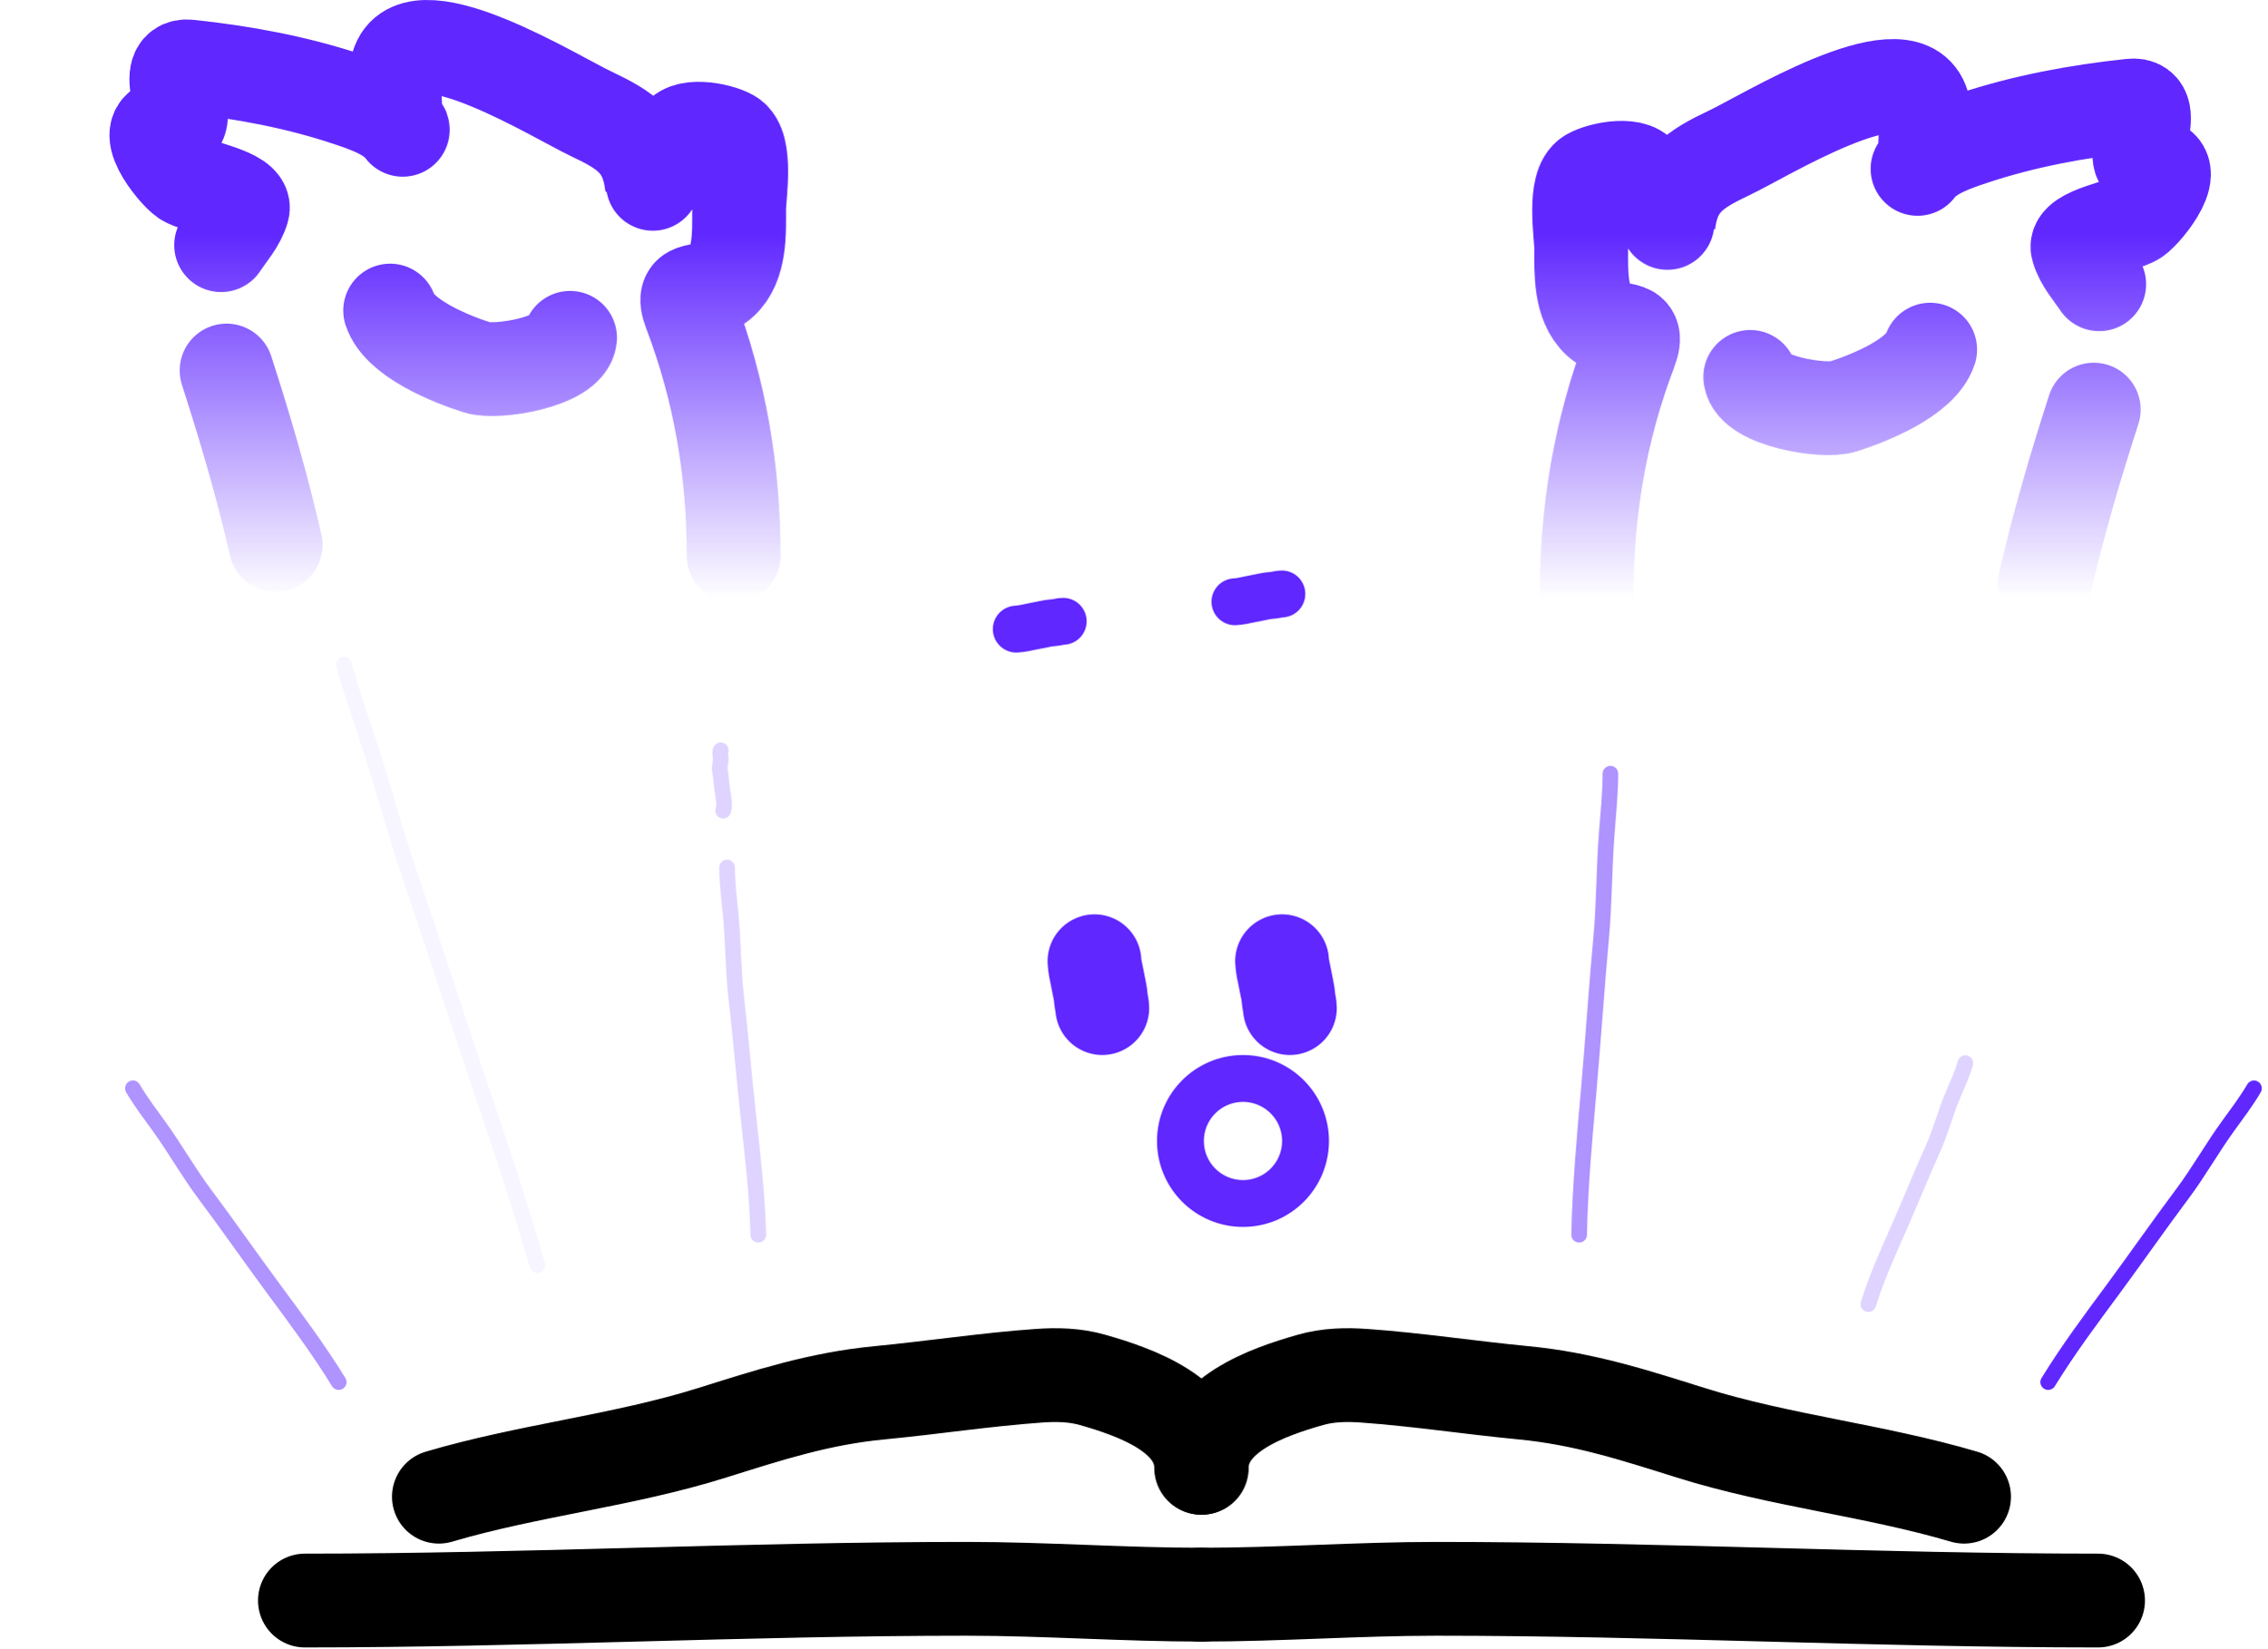
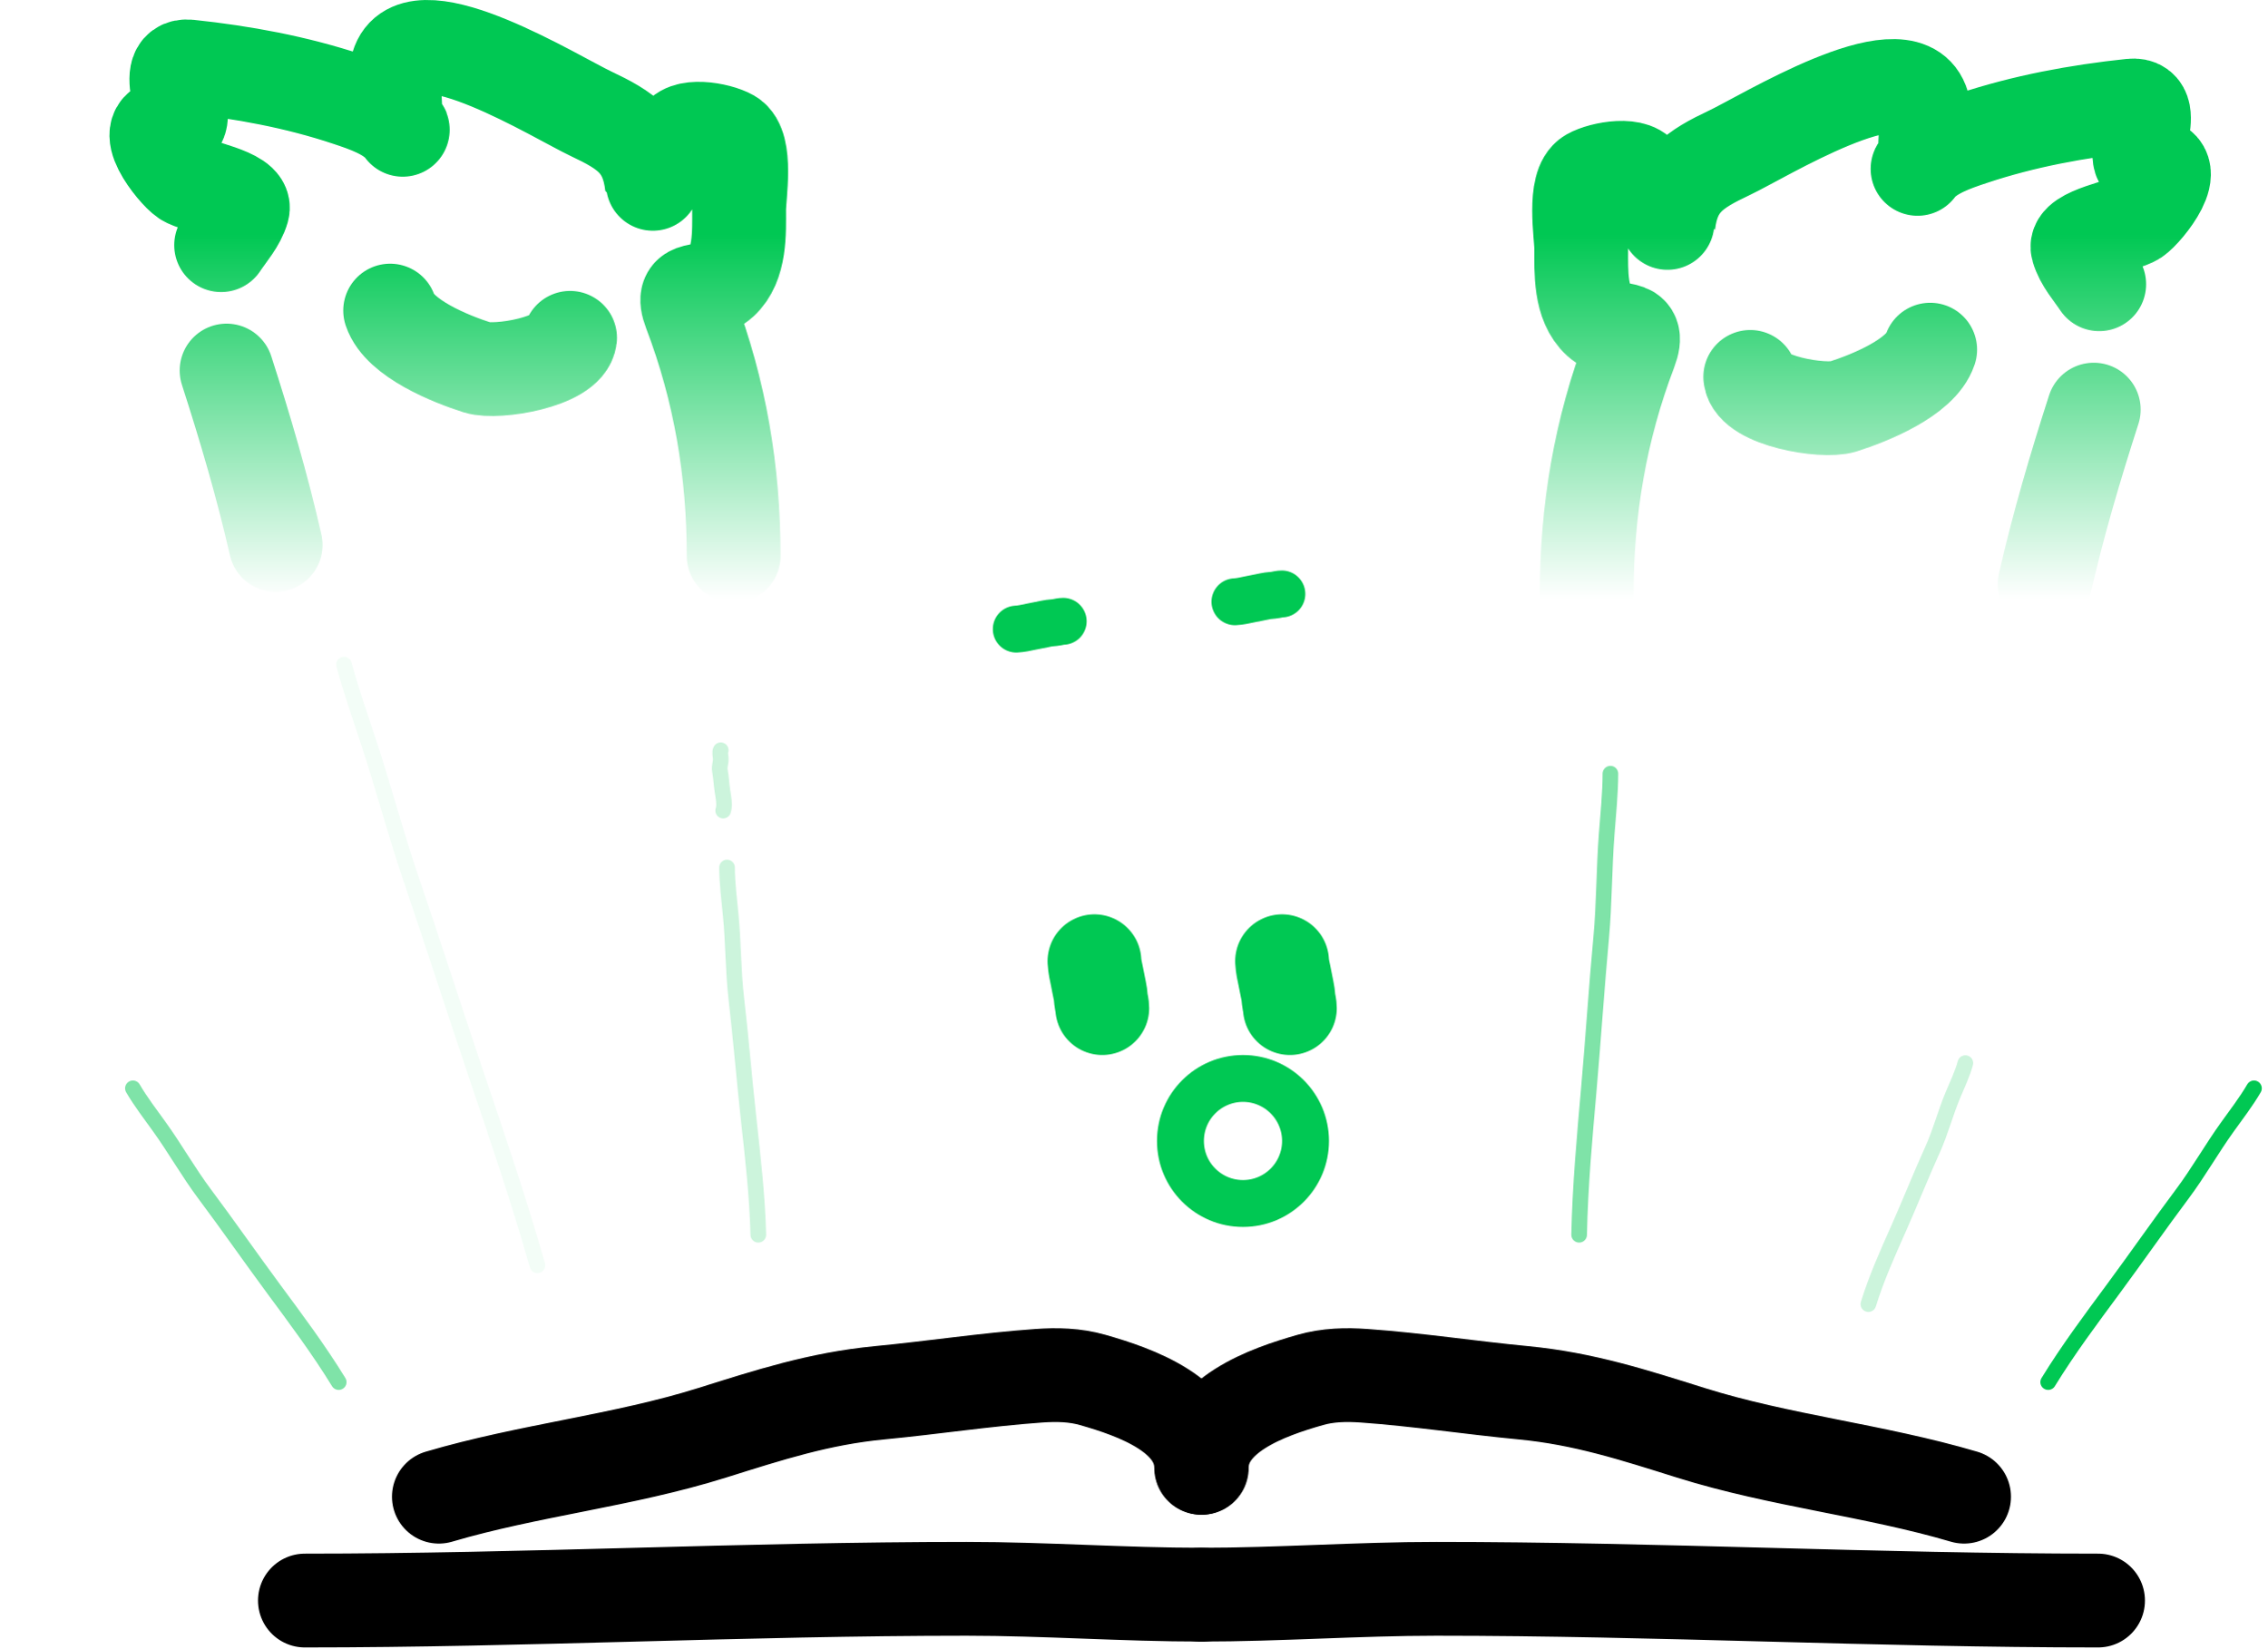
<svg xmlns="http://www.w3.org/2000/svg" width="290" height="211" viewBox="0 0 290 211" fill="none">
  <path d="M56.139 191.518C67.61 188.129 79.706 186.914 91.064 183.351C98.313 181.077 104.774 178.963 112.529 178.221C119.271 177.575 126.106 176.527 132.844 176.046C135.218 175.876 137.504 175.929 139.78 176.579C145.185 178.123 153.651 181.046 153.651 187.824" stroke="black" stroke-width="12" stroke-linecap="round" />
  <path d="M39 204.805C67.201 204.805 95.406 203.304 123.641 203.304C133.65 203.304 143.757 204.054 153.828 204.054" stroke="black" stroke-width="12" stroke-linecap="round" />
  <path d="M251.24 191.518C239.769 188.129 227.673 186.914 216.315 183.351C209.066 181.077 202.606 178.963 194.851 178.221C188.108 177.575 181.273 176.527 174.535 176.046C172.162 175.876 169.875 175.929 167.599 176.579C162.194 178.123 153.728 181.046 153.728 187.824" stroke="black" stroke-width="12" stroke-linecap="round" />
  <path d="M268.379 204.805C240.178 204.805 211.973 203.304 183.738 203.304C173.73 203.304 163.622 204.054 153.551 204.054" stroke="black" stroke-width="12" stroke-linecap="round" />
-   <path d="M164 122.998C164.033 123.641 164.18 124.286 164.311 124.893C164.452 125.546 164.559 126.218 164.705 126.864C164.806 127.305 164.798 127.772 164.882 128.212C164.927 128.451 165 128.75 165 128.998" stroke="#6028FF" stroke-width="12" stroke-linecap="round" />
-   <path d="M202.965 76.124C202.965 65.326 204.695 55 208.545 44.894C210.006 41.057 206.614 43.005 204.515 41.096C202.071 38.875 202.268 34.725 202.268 31.797C202.268 30.063 201.192 23.654 203.352 22.42C204.896 21.538 209.474 20.682 210.095 22.73C210.515 24.116 213.417 28.778 213.427 28.697C214.058 23.331 216.788 21.649 221.215 19.552C225.598 17.477 243.323 6.489 245.859 13.082C246.625 15.073 246.256 17.768 246.208 19.863C246.193 20.504 244.932 22.08 245.316 21.567C246.862 19.506 250.009 18.466 252.33 17.693C258.898 15.503 265.757 14.237 272.634 13.508C276.633 13.084 271.562 21.205 274.803 21.025C279.566 20.76 274.544 27.023 273.137 27.961C271.786 28.861 265.234 29.902 265.775 31.797C266.261 33.496 267.562 34.922 268.526 36.369" stroke="#6028FF" stroke-width="12" stroke-linecap="round" />
-   <path d="M267.829 52.411C265.45 59.785 263.268 67.178 261.552 74.729" stroke="#6028FF" stroke-width="12" stroke-linecap="round" />
-   <path d="M223.889 48.226C224.231 51.303 233.26 52.814 235.746 52.023C239.132 50.946 245.715 48.307 246.905 44.739" stroke="#6028FF" stroke-width="12" stroke-linecap="round" />
-   <path d="M93.846 71.124C93.846 60.326 92.116 50 88.266 39.894C86.805 36.057 90.197 38.005 92.296 36.096C94.74 33.875 94.543 29.725 94.543 26.797C94.543 25.063 95.619 18.654 93.459 17.42C91.915 16.538 87.337 15.682 86.716 17.73C86.296 19.116 83.394 23.778 83.384 23.697C82.753 18.331 80.023 16.649 75.596 14.553C71.213 12.476 53.488 1.489 50.952 8.082C50.186 10.073 50.555 12.768 50.603 14.863C50.618 15.504 51.879 17.08 51.495 16.567C49.949 14.506 46.802 13.466 44.481 12.693C37.913 10.503 31.053 9.237 24.177 8.508C20.178 8.084 25.249 16.205 22.008 16.025C17.245 15.76 22.267 22.023 23.674 22.961C25.025 23.861 31.577 24.902 31.036 26.797C30.55 28.496 29.249 29.922 28.285 31.369" stroke="#6028FF" stroke-width="12" stroke-linecap="round" />
-   <path d="M28.982 47.411C31.361 54.785 33.543 62.178 35.259 69.729" stroke="#6028FF" stroke-width="12" stroke-linecap="round" />
-   <path d="M72.922 43.226C72.581 46.303 63.551 47.814 61.066 47.023C57.679 45.946 51.096 43.307 49.906 39.739" stroke="#6028FF" stroke-width="12" stroke-linecap="round" />
+   <path d="M164 122.998C164.033 123.641 164.18 124.286 164.311 124.893C164.452 125.546 164.559 126.218 164.705 126.864C164.806 127.305 164.798 127.772 164.882 128.212C164.927 128.451 165 128.75 165 128.998" stroke="#00C853" stroke-width="12" stroke-linecap="round" />
+   <path d="M202.965 76.124C202.965 65.326 204.695 55 208.545 44.894C210.006 41.057 206.614 43.005 204.515 41.096C202.071 38.875 202.268 34.725 202.268 31.797C202.268 30.063 201.192 23.654 203.352 22.42C204.896 21.538 209.474 20.682 210.095 22.73C210.515 24.116 213.417 28.778 213.427 28.697C214.058 23.331 216.788 21.649 221.215 19.552C225.598 17.477 243.323 6.489 245.859 13.082C246.625 15.073 246.256 17.768 246.208 19.863C246.193 20.504 244.932 22.08 245.316 21.567C246.862 19.506 250.009 18.466 252.33 17.693C258.898 15.503 265.757 14.237 272.634 13.508C276.633 13.084 271.562 21.205 274.803 21.025C279.566 20.76 274.544 27.023 273.137 27.961C271.786 28.861 265.234 29.902 265.775 31.797C266.261 33.496 267.562 34.922 268.526 36.369" stroke="#00C853" stroke-width="12" stroke-linecap="round" />
+   <path d="M267.829 52.411C265.45 59.785 263.268 67.178 261.552 74.729" stroke="#00C853" stroke-width="12" stroke-linecap="round" />
+   <path d="M223.889 48.226C224.231 51.303 233.26 52.814 235.746 52.023C239.132 50.946 245.715 48.307 246.905 44.739" stroke="#00C853" stroke-width="12" stroke-linecap="round" />
+   <path d="M93.846 71.124C93.846 60.326 92.116 50 88.266 39.894C86.805 36.057 90.197 38.005 92.296 36.096C94.74 33.875 94.543 29.725 94.543 26.797C94.543 25.063 95.619 18.654 93.459 17.42C91.915 16.538 87.337 15.682 86.716 17.73C86.296 19.116 83.394 23.778 83.384 23.697C82.753 18.331 80.023 16.649 75.596 14.553C71.213 12.476 53.488 1.489 50.952 8.082C50.186 10.073 50.555 12.768 50.603 14.863C50.618 15.504 51.879 17.08 51.495 16.567C49.949 14.506 46.802 13.466 44.481 12.693C37.913 10.503 31.053 9.237 24.177 8.508C20.178 8.084 25.249 16.205 22.008 16.025C17.245 15.76 22.267 22.023 23.674 22.961C25.025 23.861 31.577 24.902 31.036 26.797C30.55 28.496 29.249 29.922 28.285 31.369" stroke="#00C853" stroke-width="12" stroke-linecap="round" />
+   <path d="M28.982 47.411C31.361 54.785 33.543 62.178 35.259 69.729" stroke="#00C853" stroke-width="12" stroke-linecap="round" />
+   <path d="M72.922 43.226C72.581 46.303 63.551 47.814 61.066 47.023C57.679 45.946 51.096 43.307 49.906 39.739" stroke="#00C853" stroke-width="12" stroke-linecap="round" />
  <rect x="285" y="84" width="285" height="54" transform="rotate(180 285 84)" fill="url(#paint0_linear_441_92)" />
-   <path d="M68.741 161.913C66.378 153.596 63.565 145.373 60.949 137.63C58.135 129.302 55.383 120.688 52.567 112.448C50.646 106.826 49.052 100.754 47.196 95.126C46.187 92.066 44.865 88.263 44 85.035" stroke="#6028FF" stroke-opacity="0.05" stroke-width="2" stroke-linecap="round" />
-   <path d="M97 158C96.87 152.962 96.282 147.91 95.759 143.158C95.196 138.046 94.768 132.783 94.18 127.72C93.779 124.267 93.811 120.609 93.475 117.161C93.292 115.287 93 112.947 93 111" stroke="#6028FF" stroke-opacity="0.2" stroke-width="2" stroke-linecap="round" />
-   <path d="M92.504 103.729C92.733 103.045 92.561 102.138 92.425 101.299C92.279 100.397 92.262 99.541 92.091 98.633C91.974 98.013 92.251 97.577 92.19 96.99C92.157 96.67 92.06 96.24 92.193 96" stroke="#6028FF" stroke-opacity="0.2" stroke-width="2" stroke-linecap="round" />
-   <path d="M239 166.876C240.041 163.493 241.527 160.218 242.896 157.131C244.369 153.81 245.739 150.351 247.226 147.07C248.241 144.831 248.875 142.342 249.826 140.091C250.343 138.867 251.051 137.356 251.405 136.035" stroke="#6028FF" stroke-opacity="0.2" stroke-width="2" stroke-linecap="round" />
-   <path d="M202 158C202.13 151.676 202.718 145.334 203.241 139.368C203.804 132.951 204.232 126.344 204.82 119.989C205.221 115.654 205.188 111.062 205.525 106.734C205.708 104.382 206 101.445 206 99" stroke="#6028FF" stroke-opacity="0.5" stroke-width="2" stroke-linecap="round" />
-   <path d="M262 176.855C264.563 172.676 267.53 168.714 270.294 164.972C273.268 160.947 276.198 156.727 279.169 152.756C281.196 150.047 282.947 146.95 284.916 144.214C285.986 142.726 287.377 140.901 288.324 139.261" stroke="#6028FF" stroke-width="2" stroke-linecap="round" />
-   <path d="M43.324 176.855C40.761 172.676 37.794 168.714 35.03 164.972C32.056 160.947 29.125 156.727 26.154 152.756C24.127 150.047 22.376 146.95 20.408 144.214C19.338 142.726 17.947 140.901 17 139.261" stroke="#6028FF" stroke-opacity="0.5" stroke-width="2" stroke-linecap="round" />
-   <path d="M140 122.998C140.033 123.641 140.18 124.286 140.311 124.893C140.451 125.546 140.558 126.218 140.705 126.864C140.805 127.305 140.797 127.772 140.881 128.212C140.927 128.451 141 128.75 141 128.998" stroke="#6028FF" stroke-width="12" stroke-linecap="round" />
-   <path d="M157.973 77C158.616 76.968 159.261 76.82 159.868 76.69C160.52 76.549 161.192 76.442 161.839 76.295C162.28 76.195 162.746 76.203 163.187 76.119C163.426 76.073 163.725 76 163.973 76" stroke="#6028FF" stroke-width="6" stroke-linecap="round" />
-   <path d="M130 80.5C130.643 80.468 131.288 80.32 131.895 80.19C132.547 80.049 133.219 79.942 133.865 79.795C134.306 79.695 134.773 79.703 135.213 79.619C135.453 79.573 135.751 79.5 136 79.5" stroke="#6028FF" stroke-width="6" stroke-linecap="round" />
-   <circle cx="159" cy="146" r="8" stroke="#6028FF" stroke-width="6" />
+   <path d="M68.741 161.913C66.378 153.596 63.565 145.373 60.949 137.63C58.135 129.302 55.383 120.688 52.567 112.448C50.646 106.826 49.052 100.754 47.196 95.126C46.187 92.066 44.865 88.263 44 85.035" stroke="#00C853" stroke-opacity="0.05" stroke-width="2" stroke-linecap="round" />
+   <path d="M97 158C96.87 152.962 96.282 147.91 95.759 143.158C95.196 138.046 94.768 132.783 94.18 127.72C93.779 124.267 93.811 120.609 93.475 117.161C93.292 115.287 93 112.947 93 111" stroke="#00C853" stroke-opacity="0.2" stroke-width="2" stroke-linecap="round" />
+   <path d="M92.504 103.729C92.733 103.045 92.561 102.138 92.425 101.299C92.279 100.397 92.262 99.541 92.091 98.633C91.974 98.013 92.251 97.577 92.19 96.99C92.157 96.67 92.06 96.24 92.193 96" stroke="#00C853" stroke-opacity="0.2" stroke-width="2" stroke-linecap="round" />
+   <path d="M239 166.876C240.041 163.493 241.527 160.218 242.896 157.131C244.369 153.81 245.739 150.351 247.226 147.07C248.241 144.831 248.875 142.342 249.826 140.091C250.343 138.867 251.051 137.356 251.405 136.035" stroke="#00C853" stroke-opacity="0.2" stroke-width="2" stroke-linecap="round" />
+   <path d="M202 158C202.13 151.676 202.718 145.334 203.241 139.368C203.804 132.951 204.232 126.344 204.82 119.989C205.221 115.654 205.188 111.062 205.525 106.734C205.708 104.382 206 101.445 206 99" stroke="#00C853" stroke-opacity="0.5" stroke-width="2" stroke-linecap="round" />
+   <path d="M262 176.855C264.563 172.676 267.53 168.714 270.294 164.972C273.268 160.947 276.198 156.727 279.169 152.756C281.196 150.047 282.947 146.95 284.916 144.214C285.986 142.726 287.377 140.901 288.324 139.261" stroke="#00C853" stroke-width="2" stroke-linecap="round" />
+   <path d="M43.324 176.855C40.761 172.676 37.794 168.714 35.03 164.972C32.056 160.947 29.125 156.727 26.154 152.756C24.127 150.047 22.376 146.95 20.408 144.214C19.338 142.726 17.947 140.901 17 139.261" stroke="#00C853" stroke-opacity="0.5" stroke-width="2" stroke-linecap="round" />
+   <path d="M140 122.998C140.033 123.641 140.18 124.286 140.311 124.893C140.451 125.546 140.558 126.218 140.705 126.864C140.805 127.305 140.797 127.772 140.881 128.212C140.927 128.451 141 128.75 141 128.998" stroke="#00C853" stroke-width="12" stroke-linecap="round" />
+   <path d="M157.973 77C158.616 76.968 159.261 76.82 159.868 76.69C160.52 76.549 161.192 76.442 161.839 76.295C162.28 76.195 162.746 76.203 163.187 76.119C163.426 76.073 163.725 76 163.973 76" stroke="#00C853" stroke-width="6" stroke-linecap="round" />
+   <path d="M130 80.5C130.643 80.468 131.288 80.32 131.895 80.19C132.547 80.049 133.219 79.942 133.865 79.795C134.306 79.695 134.773 79.703 135.213 79.619C135.453 79.573 135.751 79.5 136 79.5" stroke="#00C853" stroke-width="6" stroke-linecap="round" />
+   <circle cx="159" cy="146" r="8" stroke="#00C853" stroke-width="6" />
  <defs>
    <linearGradient id="paint0_linear_441_92" x1="427.5" y1="84" x2="427.5" y2="138" gradientUnits="userSpaceOnUse">
      <stop offset="0.137" stop-color="white" />
      <stop offset="1" stop-color="white" stop-opacity="0" />
    </linearGradient>
  </defs>
</svg>
